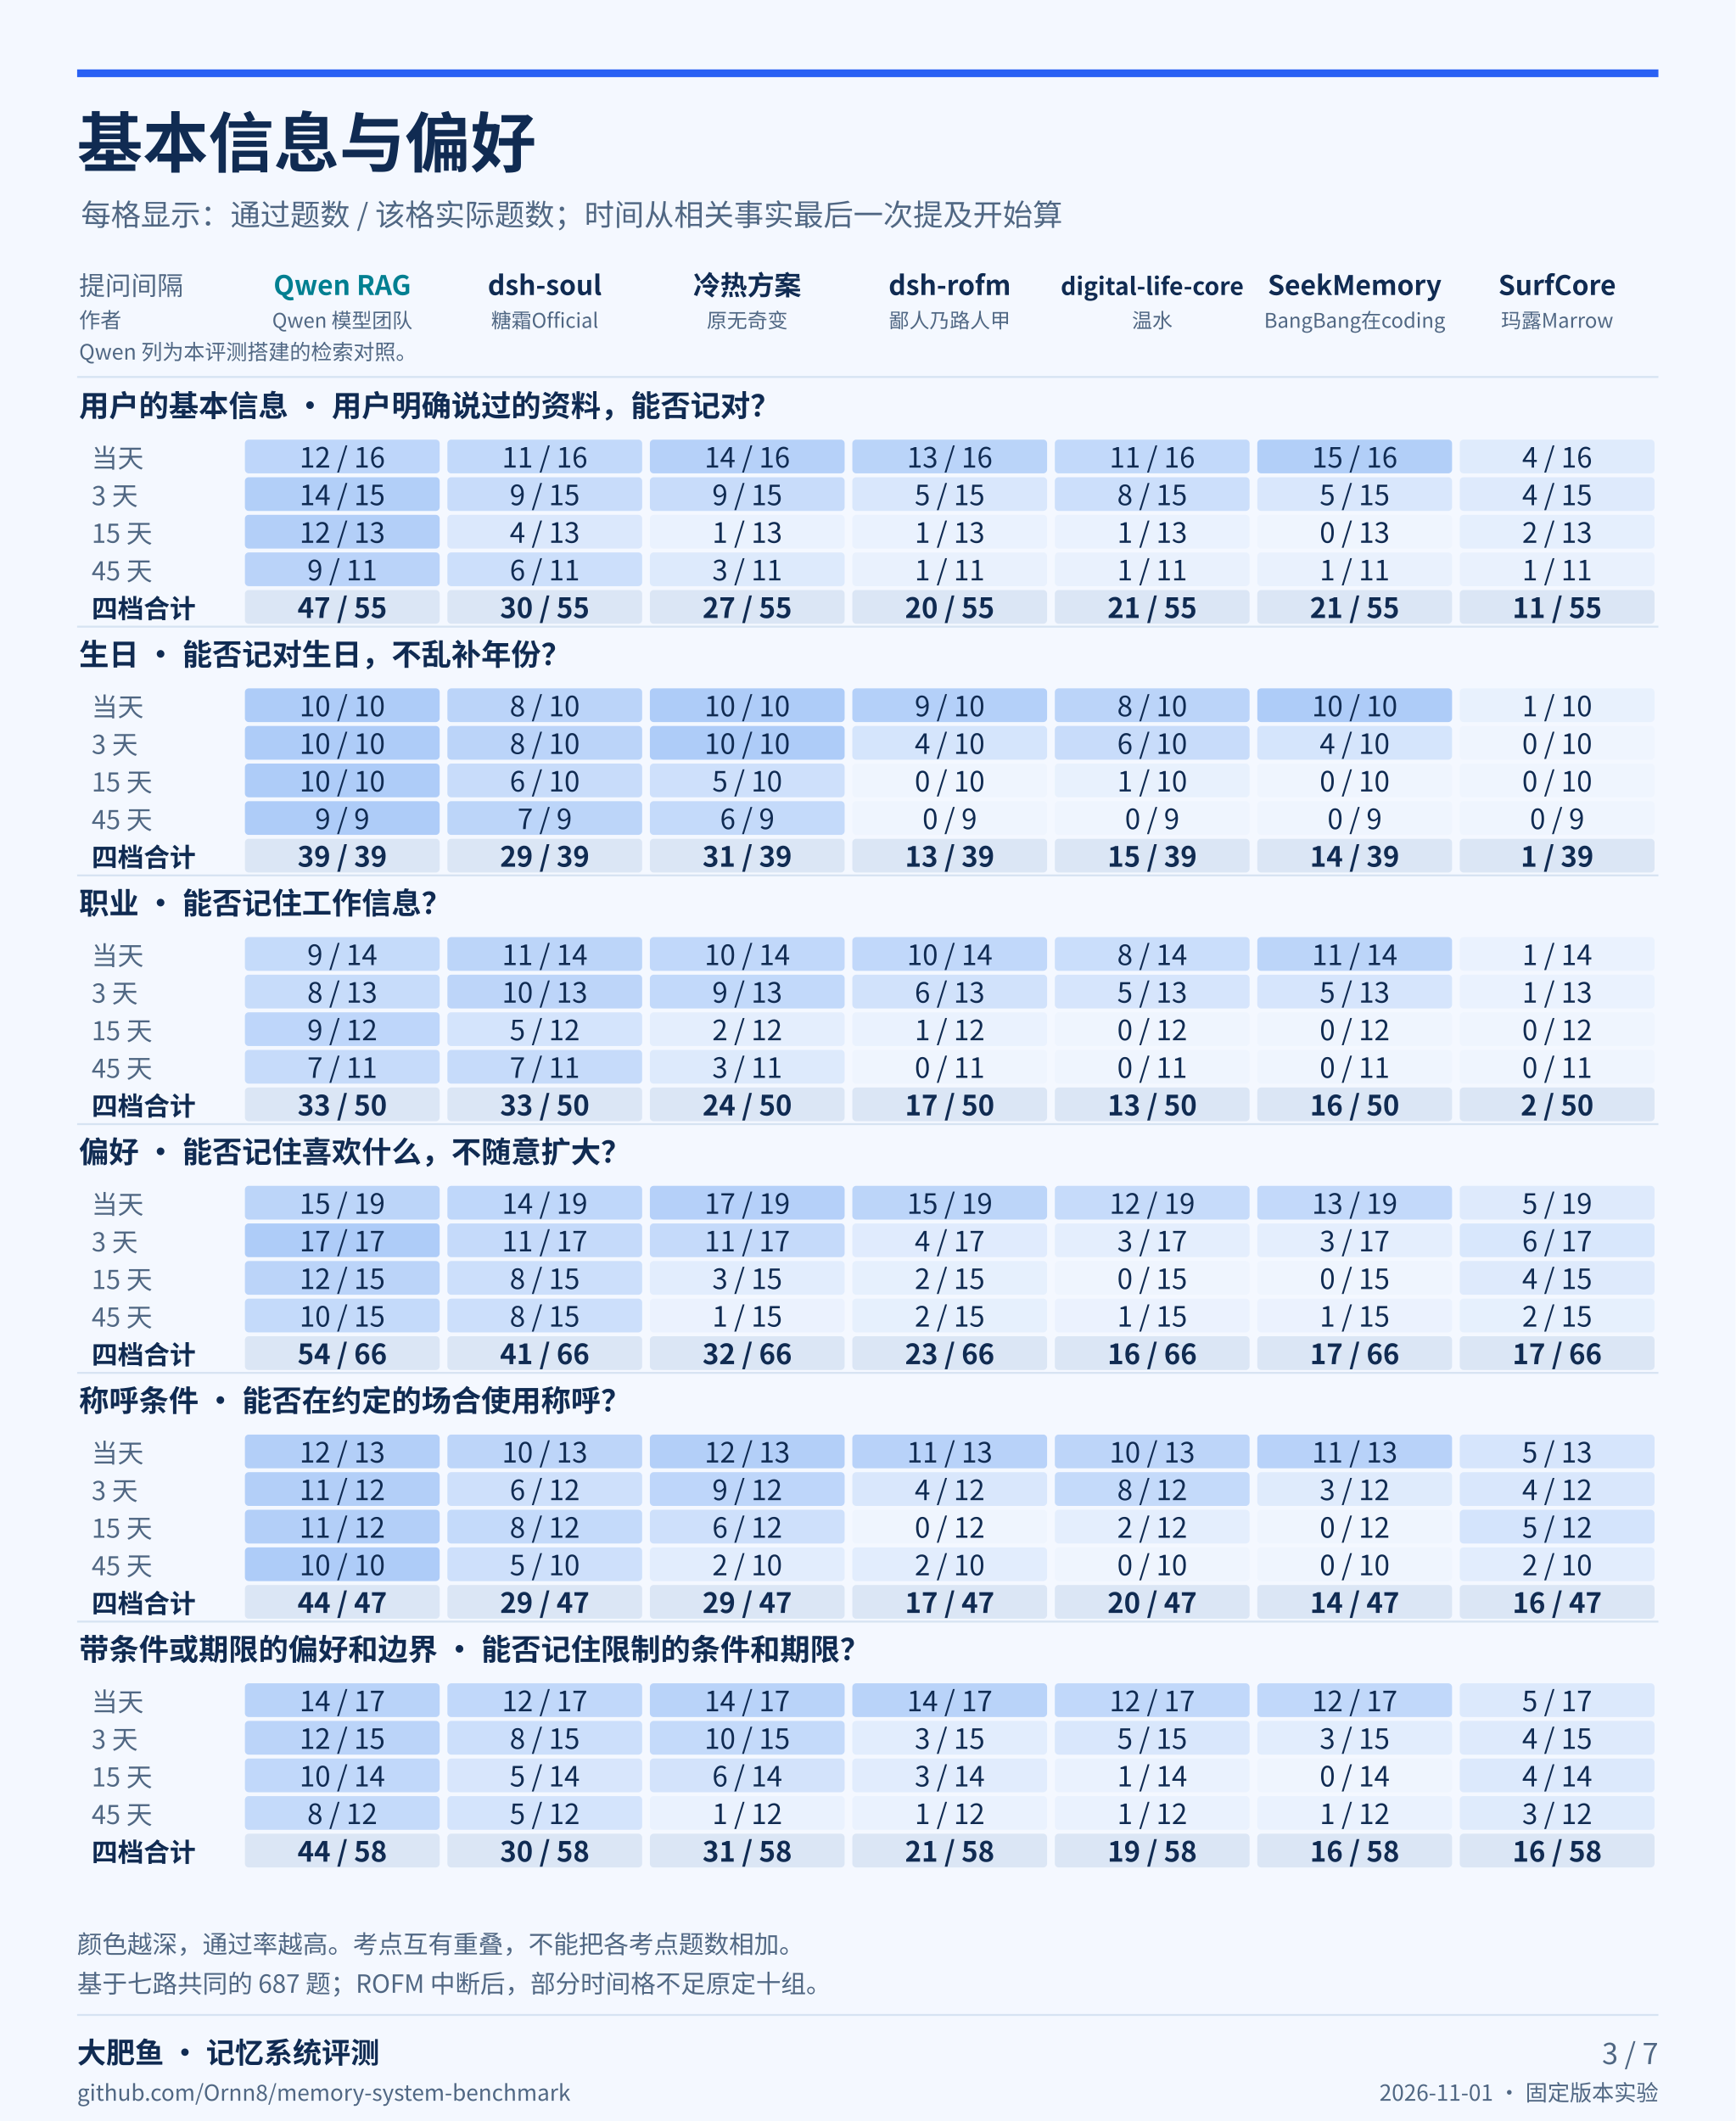
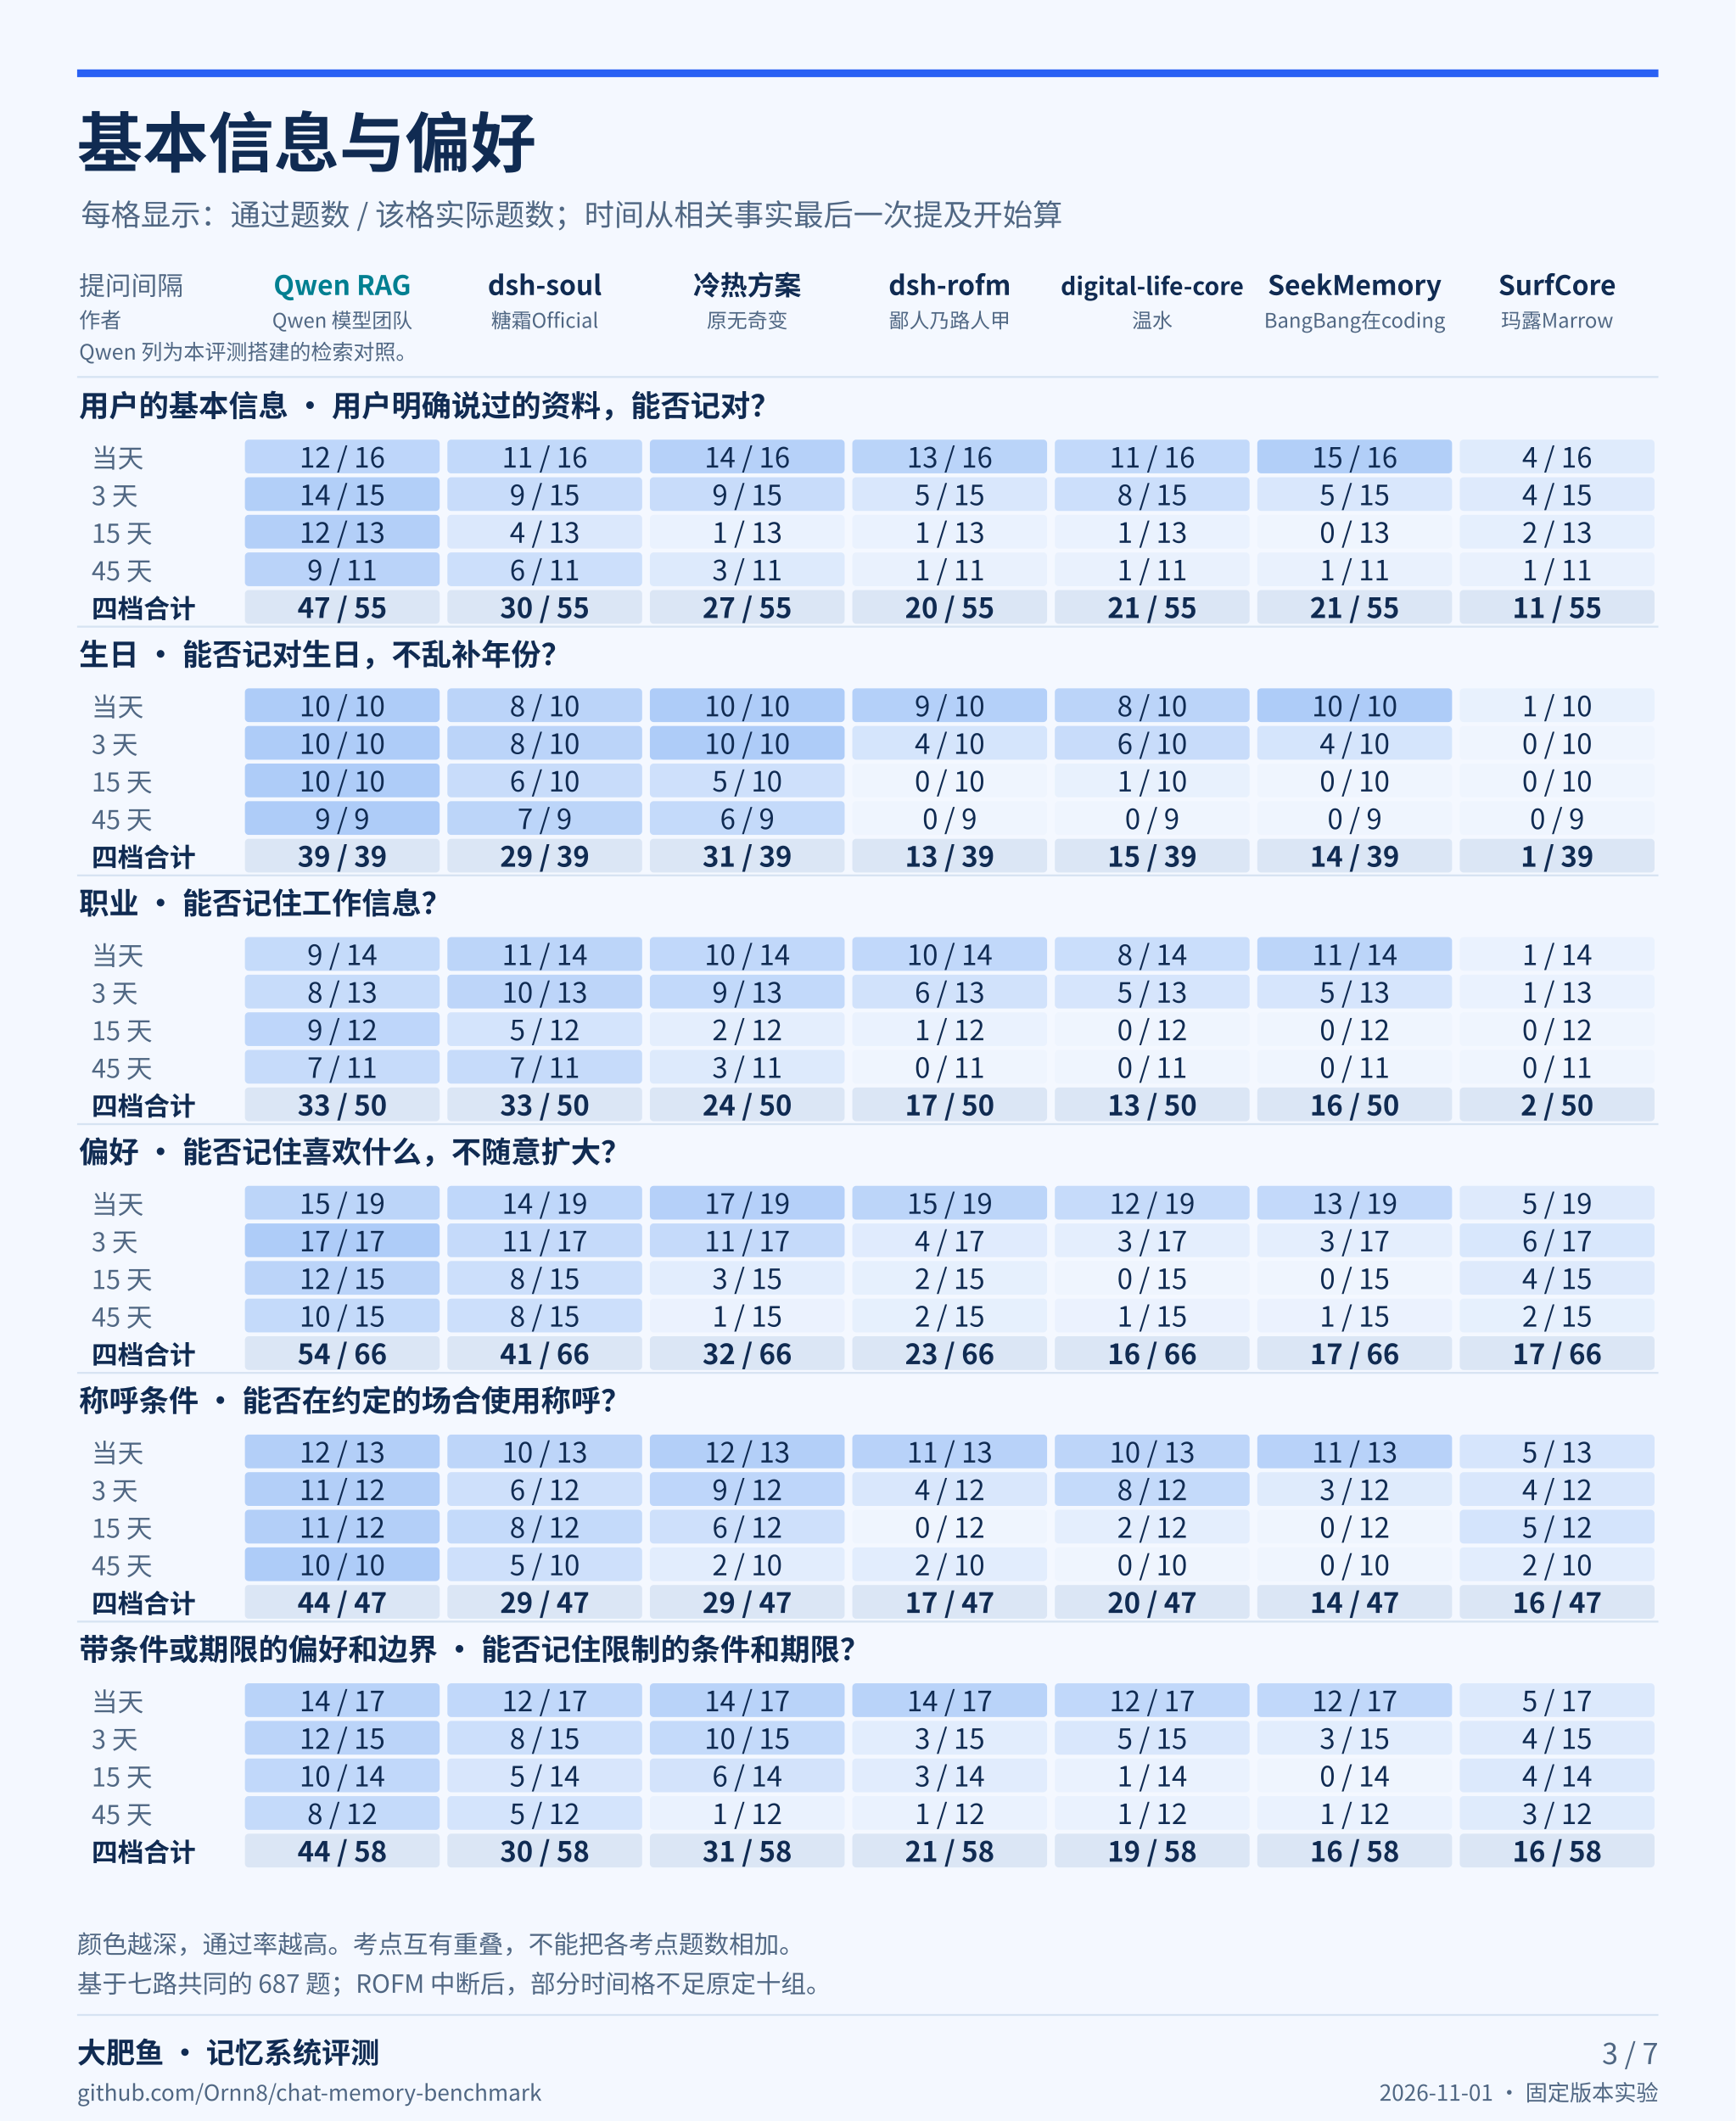
<svg xmlns="http://www.w3.org/2000/svg" width="1800" height="2200" viewBox="0 0 1800 2200">
  <style>text{font-family:"Microsoft YaHei","Noto Sans CJK SC",sans-serif;font-variant-numeric:tabular-nums}</style>
  <rect x="0" y="0" width="1800" height="2200" rx="0" fill="#f4f8ff" />
  <rect x="80" y="72" width="1640" height="8" rx="0" fill="#2961f4" />
  <text x="80" y="173" font-size="68" fill="#102b52" font-weight="700" text-anchor="start">基本信息与偏好</text>
  <text x="84" y="234" font-size="31" fill="#506783" font-weight="400" text-anchor="start">每格显示：通过题数 / 该格实际题数；时间从相关事实最后一次提及开始算</text>
  <line x1="80" y1="2090" x2="1720" y2="2090" stroke="#d6e3f2" stroke-width="2" />
  <text x="80" y="2140" font-size="30" fill="#102b52" font-weight="700" text-anchor="start">大肥鱼 · 记忆系统评测</text>
-   <text x="80" y="2179" font-size="23" fill="#506783" font-weight="400" text-anchor="start">github.com/Ornn8/memory-system-benchmark</text>
+   <text x="80" y="2179" font-size="23" fill="#506783" font-weight="400" text-anchor="start">github.com/Ornn8/chat-memory-benchmark</text>
  <text x="1720" y="2141" font-size="30" fill="#506783" font-weight="400" text-anchor="end">3 / 7</text>
  <text x="1720" y="2179" font-size="23" fill="#506783" font-weight="400" text-anchor="end">2026-11-01 · 固定版本实验</text>
  <text x="82" y="306" font-size="27" fill="#506783" font-weight="400" text-anchor="start">提问间隔</text>
  <text x="82" y="340" font-size="22" fill="#506783" font-weight="400" text-anchor="start">作者</text>
  <text x="355.0" y="306" font-size="28" fill="#007f91" font-weight="700" text-anchor="middle">Qwen RAG</text>
  <text x="355.0" y="340" font-size="21" fill="#506783" font-weight="400" text-anchor="middle">Qwen 模型团队</text>
  <text x="565.0" y="306" font-size="28" fill="#102b52" font-weight="700" text-anchor="middle">dsh-soul</text>
  <text x="565.0" y="340" font-size="21" fill="#506783" font-weight="400" text-anchor="middle">糖霜Official</text>
  <text x="775.0" y="306" font-size="28" fill="#102b52" font-weight="700" text-anchor="middle">冷热方案</text>
  <text x="775.0" y="340" font-size="21" fill="#506783" font-weight="400" text-anchor="middle">原无奇变</text>
  <text x="985.0" y="306" font-size="28" fill="#102b52" font-weight="700" text-anchor="middle">dsh-rofm</text>
  <text x="985.0" y="340" font-size="21" fill="#506783" font-weight="400" text-anchor="middle">鄙人乃路人甲</text>
  <text x="1195.0" y="306" font-size="25" fill="#102b52" font-weight="700" text-anchor="middle">digital-life-core</text>
  <text x="1195.0" y="340" font-size="21" fill="#506783" font-weight="400" text-anchor="middle">温水</text>
  <text x="1405.0" y="306" font-size="28" fill="#102b52" font-weight="700" text-anchor="middle">SeekMemory</text>
  <text x="1405.0" y="340" font-size="21" fill="#506783" font-weight="400" text-anchor="middle">BangBang在coding</text>
  <text x="1615.0" y="306" font-size="28" fill="#102b52" font-weight="700" text-anchor="middle">SurfCore</text>
  <text x="1615.0" y="340" font-size="21" fill="#506783" font-weight="400" text-anchor="middle">玛露Marrow</text>
  <text x="82" y="373" font-size="22" fill="#506783" font-weight="400" text-anchor="start">Qwen 列为本评测搭建的检索对照。</text>
  <line x1="80" y1="391" x2="1720" y2="391" stroke="#d6e3f2" stroke-width="2" />
  <text x="82" y="432" font-size="31" fill="#102b52" font-weight="700" text-anchor="start">用户的基本信息  ·  用户明确说过的资料，能否记对？</text>
  <text x="95" y="485" font-size="27" fill="#506783" font-weight="400" text-anchor="start">当天</text>
  <rect x="254" y="456" width="202" height="35" rx="4" fill="#bed6fa" />
  <text x="355.0" y="485" font-size="29" fill="#102b52" font-weight="400" text-anchor="middle">12 / 16</text>
  <rect x="464" y="456" width="202" height="35" rx="4" fill="#c2d9fa" />
  <text x="565.0" y="485" font-size="29" fill="#102b52" font-weight="400" text-anchor="middle">11 / 16</text>
  <rect x="674" y="456" width="202" height="35" rx="4" fill="#b6d1f9" />
  <text x="775.0" y="485" font-size="29" fill="#102b52" font-weight="400" text-anchor="middle">14 / 16</text>
  <rect x="884" y="456" width="202" height="35" rx="4" fill="#bad4f9" />
  <text x="985.0" y="485" font-size="29" fill="#102b52" font-weight="400" text-anchor="middle">13 / 16</text>
  <rect x="1094" y="456" width="202" height="35" rx="4" fill="#c2d9fa" />
  <text x="1195.0" y="485" font-size="29" fill="#102b52" font-weight="400" text-anchor="middle">11 / 16</text>
  <rect x="1304" y="456" width="202" height="35" rx="4" fill="#b2cff8" />
  <text x="1405.0" y="485" font-size="29" fill="#102b52" font-weight="400" text-anchor="middle">15 / 16</text>
  <rect x="1514" y="456" width="202" height="35" rx="4" fill="#dfebfc" />
  <text x="1615.0" y="485" font-size="29" fill="#102b52" font-weight="400" text-anchor="middle">4 / 16</text>
  <text x="95" y="524" font-size="27" fill="#506783" font-weight="400" text-anchor="start">3 天</text>
  <rect x="254" y="495" width="202" height="35" rx="4" fill="#b2cff8" />
  <text x="355.0" y="524" font-size="29" fill="#102b52" font-weight="400" text-anchor="middle">14 / 15</text>
  <rect x="464" y="495" width="202" height="35" rx="4" fill="#c8dcfa" />
  <text x="565.0" y="524" font-size="29" fill="#102b52" font-weight="400" text-anchor="middle">9 / 15</text>
  <rect x="674" y="495" width="202" height="35" rx="4" fill="#c8dcfa" />
  <text x="775.0" y="524" font-size="29" fill="#102b52" font-weight="400" text-anchor="middle">9 / 15</text>
  <rect x="884" y="495" width="202" height="35" rx="4" fill="#d9e7fc" />
  <text x="985.0" y="524" font-size="29" fill="#102b52" font-weight="400" text-anchor="middle">5 / 15</text>
  <rect x="1094" y="495" width="202" height="35" rx="4" fill="#ccdffb" />
  <text x="1195.0" y="524" font-size="29" fill="#102b52" font-weight="400" text-anchor="middle">8 / 15</text>
  <rect x="1304" y="495" width="202" height="35" rx="4" fill="#d9e7fc" />
  <text x="1405.0" y="524" font-size="29" fill="#102b52" font-weight="400" text-anchor="middle">5 / 15</text>
  <rect x="1514" y="495" width="202" height="35" rx="4" fill="#deeafc" />
  <text x="1615.0" y="524" font-size="29" fill="#102b52" font-weight="400" text-anchor="middle">4 / 15</text>
  <text x="95" y="563" font-size="27" fill="#506783" font-weight="400" text-anchor="start">15 天</text>
  <rect x="254" y="534" width="202" height="35" rx="4" fill="#b3cff8" />
  <text x="355.0" y="563" font-size="29" fill="#102b52" font-weight="400" text-anchor="middle">12 / 13</text>
  <rect x="464" y="534" width="202" height="35" rx="4" fill="#dbe8fc" />
  <text x="565.0" y="563" font-size="29" fill="#102b52" font-weight="400" text-anchor="middle">4 / 13</text>
  <rect x="674" y="534" width="202" height="35" rx="4" fill="#eaf2fe" />
  <text x="775.0" y="563" font-size="29" fill="#102b52" font-weight="400" text-anchor="middle">1 / 13</text>
  <rect x="884" y="534" width="202" height="35" rx="4" fill="#eaf2fe" />
  <text x="985.0" y="563" font-size="29" fill="#102b52" font-weight="400" text-anchor="middle">1 / 13</text>
  <rect x="1094" y="534" width="202" height="35" rx="4" fill="#eaf2fe" />
  <text x="1195.0" y="563" font-size="29" fill="#102b52" font-weight="400" text-anchor="middle">1 / 13</text>
  <rect x="1304" y="534" width="202" height="35" rx="4" fill="#eff5fe" />
  <text x="1405.0" y="563" font-size="29" fill="#102b52" font-weight="400" text-anchor="middle">0 / 13</text>
  <rect x="1514" y="534" width="202" height="35" rx="4" fill="#e5effd" />
  <text x="1615.0" y="563" font-size="29" fill="#102b52" font-weight="400" text-anchor="middle">2 / 13</text>
  <text x="95" y="602" font-size="27" fill="#506783" font-weight="400" text-anchor="start">45 天</text>
  <rect x="254" y="573" width="202" height="35" rx="4" fill="#bad3f9" />
  <text x="355.0" y="602" font-size="29" fill="#102b52" font-weight="400" text-anchor="middle">9 / 11</text>
  <rect x="464" y="573" width="202" height="35" rx="4" fill="#ccdffb" />
  <text x="565.0" y="602" font-size="29" fill="#102b52" font-weight="400" text-anchor="middle">6 / 11</text>
  <rect x="674" y="573" width="202" height="35" rx="4" fill="#ddeafc" />
  <text x="775.0" y="602" font-size="29" fill="#102b52" font-weight="400" text-anchor="middle">3 / 11</text>
  <rect x="884" y="573" width="202" height="35" rx="4" fill="#e9f1fd" />
  <text x="985.0" y="602" font-size="29" fill="#102b52" font-weight="400" text-anchor="middle">1 / 11</text>
  <rect x="1094" y="573" width="202" height="35" rx="4" fill="#e9f1fd" />
  <text x="1195.0" y="602" font-size="29" fill="#102b52" font-weight="400" text-anchor="middle">1 / 11</text>
  <rect x="1304" y="573" width="202" height="35" rx="4" fill="#e9f1fd" />
  <text x="1405.0" y="602" font-size="29" fill="#102b52" font-weight="400" text-anchor="middle">1 / 11</text>
  <rect x="1514" y="573" width="202" height="35" rx="4" fill="#e9f1fd" />
  <text x="1615.0" y="602" font-size="29" fill="#102b52" font-weight="400" text-anchor="middle">1 / 11</text>
  <text x="95" y="641" font-size="27" fill="#102b52" font-weight="700" text-anchor="start">四档合计</text>
  <rect x="254" y="612" width="202" height="35" rx="4" fill="#dbe6f5" />
  <text x="355.0" y="641" font-size="29" fill="#102b52" font-weight="700" text-anchor="middle">47 / 55</text>
  <rect x="464" y="612" width="202" height="35" rx="4" fill="#dbe6f5" />
  <text x="565.0" y="641" font-size="29" fill="#102b52" font-weight="700" text-anchor="middle">30 / 55</text>
  <rect x="674" y="612" width="202" height="35" rx="4" fill="#dbe6f5" />
  <text x="775.0" y="641" font-size="29" fill="#102b52" font-weight="700" text-anchor="middle">27 / 55</text>
  <rect x="884" y="612" width="202" height="35" rx="4" fill="#dbe6f5" />
  <text x="985.0" y="641" font-size="29" fill="#102b52" font-weight="700" text-anchor="middle">20 / 55</text>
  <rect x="1094" y="612" width="202" height="35" rx="4" fill="#dbe6f5" />
  <text x="1195.0" y="641" font-size="29" fill="#102b52" font-weight="700" text-anchor="middle">21 / 55</text>
  <rect x="1304" y="612" width="202" height="35" rx="4" fill="#dbe6f5" />
  <text x="1405.0" y="641" font-size="29" fill="#102b52" font-weight="700" text-anchor="middle">21 / 55</text>
  <rect x="1514" y="612" width="202" height="35" rx="4" fill="#dbe6f5" />
  <text x="1615.0" y="641" font-size="29" fill="#102b52" font-weight="700" text-anchor="middle">11 / 55</text>
  <line x1="80" y1="650" x2="1720" y2="650" stroke="#d6e3f2" stroke-width="2" />
  <text x="82" y="690" font-size="31" fill="#102b52" font-weight="700" text-anchor="start">生日  ·  能否记对生日，不乱补年份？</text>
  <text x="95" y="743" font-size="27" fill="#506783" font-weight="400" text-anchor="start">当天</text>
  <rect x="254" y="714" width="202" height="35" rx="4" fill="#aeccf8" />
  <text x="355.0" y="743" font-size="29" fill="#102b52" font-weight="400" text-anchor="middle">10 / 10</text>
  <rect x="464" y="714" width="202" height="35" rx="4" fill="#bbd4f9" />
  <text x="565.0" y="743" font-size="29" fill="#102b52" font-weight="400" text-anchor="middle">8 / 10</text>
  <rect x="674" y="714" width="202" height="35" rx="4" fill="#aeccf8" />
  <text x="775.0" y="743" font-size="29" fill="#102b52" font-weight="400" text-anchor="middle">10 / 10</text>
  <rect x="884" y="714" width="202" height="35" rx="4" fill="#b4d0f9" />
  <text x="985.0" y="743" font-size="29" fill="#102b52" font-weight="400" text-anchor="middle">9 / 10</text>
  <rect x="1094" y="714" width="202" height="35" rx="4" fill="#bbd4f9" />
  <text x="1195.0" y="743" font-size="29" fill="#102b52" font-weight="400" text-anchor="middle">8 / 10</text>
  <rect x="1304" y="714" width="202" height="35" rx="4" fill="#aeccf8" />
  <text x="1405.0" y="743" font-size="29" fill="#102b52" font-weight="400" text-anchor="middle">10 / 10</text>
  <rect x="1514" y="714" width="202" height="35" rx="4" fill="#e8f1fd" />
  <text x="1615.0" y="743" font-size="29" fill="#102b52" font-weight="400" text-anchor="middle">1 / 10</text>
  <text x="95" y="782" font-size="27" fill="#506783" font-weight="400" text-anchor="start">3 天</text>
  <rect x="254" y="753" width="202" height="35" rx="4" fill="#aeccf8" />
  <text x="355.0" y="782" font-size="29" fill="#102b52" font-weight="400" text-anchor="middle">10 / 10</text>
  <rect x="464" y="753" width="202" height="35" rx="4" fill="#bbd4f9" />
  <text x="565.0" y="782" font-size="29" fill="#102b52" font-weight="400" text-anchor="middle">8 / 10</text>
  <rect x="674" y="753" width="202" height="35" rx="4" fill="#aeccf8" />
  <text x="775.0" y="782" font-size="29" fill="#102b52" font-weight="400" text-anchor="middle">10 / 10</text>
  <rect x="884" y="753" width="202" height="35" rx="4" fill="#d5e5fc" />
  <text x="985.0" y="782" font-size="29" fill="#102b52" font-weight="400" text-anchor="middle">4 / 10</text>
  <rect x="1094" y="753" width="202" height="35" rx="4" fill="#c8dcfa" />
  <text x="1195.0" y="782" font-size="29" fill="#102b52" font-weight="400" text-anchor="middle">6 / 10</text>
  <rect x="1304" y="753" width="202" height="35" rx="4" fill="#d5e5fc" />
  <text x="1405.0" y="782" font-size="29" fill="#102b52" font-weight="400" text-anchor="middle">4 / 10</text>
  <rect x="1514" y="753" width="202" height="35" rx="4" fill="#eff5fe" />
  <text x="1615.0" y="782" font-size="29" fill="#102b52" font-weight="400" text-anchor="middle">0 / 10</text>
  <text x="95" y="821" font-size="27" fill="#506783" font-weight="400" text-anchor="start">15 天</text>
  <rect x="254" y="792" width="202" height="35" rx="4" fill="#aeccf8" />
  <text x="355.0" y="821" font-size="29" fill="#102b52" font-weight="400" text-anchor="middle">10 / 10</text>
  <rect x="464" y="792" width="202" height="35" rx="4" fill="#c8dcfa" />
  <text x="565.0" y="821" font-size="29" fill="#102b52" font-weight="400" text-anchor="middle">6 / 10</text>
  <rect x="674" y="792" width="202" height="35" rx="4" fill="#cee0fb" />
  <text x="775.0" y="821" font-size="29" fill="#102b52" font-weight="400" text-anchor="middle">5 / 10</text>
  <rect x="884" y="792" width="202" height="35" rx="4" fill="#eff5fe" />
  <text x="985.0" y="821" font-size="29" fill="#102b52" font-weight="400" text-anchor="middle">0 / 10</text>
  <rect x="1094" y="792" width="202" height="35" rx="4" fill="#e8f1fd" />
  <text x="1195.0" y="821" font-size="29" fill="#102b52" font-weight="400" text-anchor="middle">1 / 10</text>
  <rect x="1304" y="792" width="202" height="35" rx="4" fill="#eff5fe" />
  <text x="1405.0" y="821" font-size="29" fill="#102b52" font-weight="400" text-anchor="middle">0 / 10</text>
  <rect x="1514" y="792" width="202" height="35" rx="4" fill="#eff5fe" />
  <text x="1615.0" y="821" font-size="29" fill="#102b52" font-weight="400" text-anchor="middle">0 / 10</text>
  <text x="95" y="860" font-size="27" fill="#506783" font-weight="400" text-anchor="start">45 天</text>
  <rect x="254" y="831" width="202" height="35" rx="4" fill="#aeccf8" />
  <text x="355.0" y="860" font-size="29" fill="#102b52" font-weight="400" text-anchor="middle">9 / 9</text>
  <rect x="464" y="831" width="202" height="35" rx="4" fill="#bcd5f9" />
  <text x="565.0" y="860" font-size="29" fill="#102b52" font-weight="400" text-anchor="middle">7 / 9</text>
  <rect x="674" y="831" width="202" height="35" rx="4" fill="#c4dafa" />
  <text x="775.0" y="860" font-size="29" fill="#102b52" font-weight="400" text-anchor="middle">6 / 9</text>
  <rect x="884" y="831" width="202" height="35" rx="4" fill="#eff5fe" />
  <text x="985.0" y="860" font-size="29" fill="#102b52" font-weight="400" text-anchor="middle">0 / 9</text>
  <rect x="1094" y="831" width="202" height="35" rx="4" fill="#eff5fe" />
  <text x="1195.0" y="860" font-size="29" fill="#102b52" font-weight="400" text-anchor="middle">0 / 9</text>
  <rect x="1304" y="831" width="202" height="35" rx="4" fill="#eff5fe" />
  <text x="1405.0" y="860" font-size="29" fill="#102b52" font-weight="400" text-anchor="middle">0 / 9</text>
  <rect x="1514" y="831" width="202" height="35" rx="4" fill="#eff5fe" />
  <text x="1615.0" y="860" font-size="29" fill="#102b52" font-weight="400" text-anchor="middle">0 / 9</text>
  <text x="95" y="899" font-size="27" fill="#102b52" font-weight="700" text-anchor="start">四档合计</text>
  <rect x="254" y="870" width="202" height="35" rx="4" fill="#dbe6f5" />
  <text x="355.0" y="899" font-size="29" fill="#102b52" font-weight="700" text-anchor="middle">39 / 39</text>
  <rect x="464" y="870" width="202" height="35" rx="4" fill="#dbe6f5" />
  <text x="565.0" y="899" font-size="29" fill="#102b52" font-weight="700" text-anchor="middle">29 / 39</text>
  <rect x="674" y="870" width="202" height="35" rx="4" fill="#dbe6f5" />
  <text x="775.0" y="899" font-size="29" fill="#102b52" font-weight="700" text-anchor="middle">31 / 39</text>
  <rect x="884" y="870" width="202" height="35" rx="4" fill="#dbe6f5" />
  <text x="985.0" y="899" font-size="29" fill="#102b52" font-weight="700" text-anchor="middle">13 / 39</text>
  <rect x="1094" y="870" width="202" height="35" rx="4" fill="#dbe6f5" />
  <text x="1195.0" y="899" font-size="29" fill="#102b52" font-weight="700" text-anchor="middle">15 / 39</text>
  <rect x="1304" y="870" width="202" height="35" rx="4" fill="#dbe6f5" />
  <text x="1405.0" y="899" font-size="29" fill="#102b52" font-weight="700" text-anchor="middle">14 / 39</text>
  <rect x="1514" y="870" width="202" height="35" rx="4" fill="#dbe6f5" />
  <text x="1615.0" y="899" font-size="29" fill="#102b52" font-weight="700" text-anchor="middle">1 / 39</text>
  <line x1="80" y1="908" x2="1720" y2="908" stroke="#d6e3f2" stroke-width="2" />
  <text x="82" y="948" font-size="31" fill="#102b52" font-weight="700" text-anchor="start">职业  ·  能否记住工作信息？</text>
  <text x="95" y="1001" font-size="27" fill="#506783" font-weight="400" text-anchor="start">当天</text>
  <rect x="254" y="972" width="202" height="35" rx="4" fill="#c5dbfa" />
  <text x="355.0" y="1001" font-size="29" fill="#102b52" font-weight="400" text-anchor="middle">9 / 14</text>
  <rect x="464" y="972" width="202" height="35" rx="4" fill="#bcd5f9" />
  <text x="565.0" y="1001" font-size="29" fill="#102b52" font-weight="400" text-anchor="middle">11 / 14</text>
  <rect x="674" y="972" width="202" height="35" rx="4" fill="#c1d8fa" />
  <text x="775.0" y="1001" font-size="29" fill="#102b52" font-weight="400" text-anchor="middle">10 / 14</text>
  <rect x="884" y="972" width="202" height="35" rx="4" fill="#c1d8fa" />
  <text x="985.0" y="1001" font-size="29" fill="#102b52" font-weight="400" text-anchor="middle">10 / 14</text>
  <rect x="1094" y="972" width="202" height="35" rx="4" fill="#cadefb" />
  <text x="1195.0" y="1001" font-size="29" fill="#102b52" font-weight="400" text-anchor="middle">8 / 14</text>
  <rect x="1304" y="972" width="202" height="35" rx="4" fill="#bcd5f9" />
  <text x="1405.0" y="1001" font-size="29" fill="#102b52" font-weight="400" text-anchor="middle">11 / 14</text>
  <rect x="1514" y="972" width="202" height="35" rx="4" fill="#eaf2fe" />
  <text x="1615.0" y="1001" font-size="29" fill="#102b52" font-weight="400" text-anchor="middle">1 / 14</text>
  <text x="95" y="1040" font-size="27" fill="#506783" font-weight="400" text-anchor="start">3 天</text>
  <rect x="254" y="1011" width="202" height="35" rx="4" fill="#c7dcfa" />
  <text x="355.0" y="1040" font-size="29" fill="#102b52" font-weight="400" text-anchor="middle">8 / 13</text>
  <rect x="464" y="1011" width="202" height="35" rx="4" fill="#bdd5f9" />
  <text x="565.0" y="1040" font-size="29" fill="#102b52" font-weight="400" text-anchor="middle">10 / 13</text>
  <rect x="674" y="1011" width="202" height="35" rx="4" fill="#c2d9fa" />
  <text x="775.0" y="1040" font-size="29" fill="#102b52" font-weight="400" text-anchor="middle">9 / 13</text>
  <rect x="884" y="1011" width="202" height="35" rx="4" fill="#d1e2fb" />
  <text x="985.0" y="1040" font-size="29" fill="#102b52" font-weight="400" text-anchor="middle">6 / 13</text>
  <rect x="1094" y="1011" width="202" height="35" rx="4" fill="#d6e5fc" />
  <text x="1195.0" y="1040" font-size="29" fill="#102b52" font-weight="400" text-anchor="middle">5 / 13</text>
  <rect x="1304" y="1011" width="202" height="35" rx="4" fill="#d6e5fc" />
  <text x="1405.0" y="1040" font-size="29" fill="#102b52" font-weight="400" text-anchor="middle">5 / 13</text>
  <rect x="1514" y="1011" width="202" height="35" rx="4" fill="#eaf2fe" />
  <text x="1615.0" y="1040" font-size="29" fill="#102b52" font-weight="400" text-anchor="middle">1 / 13</text>
  <text x="95" y="1079" font-size="27" fill="#506783" font-weight="400" text-anchor="start">15 天</text>
  <rect x="254" y="1050" width="202" height="35" rx="4" fill="#bed6fa" />
  <text x="355.0" y="1079" font-size="29" fill="#102b52" font-weight="400" text-anchor="middle">9 / 12</text>
  <rect x="464" y="1050" width="202" height="35" rx="4" fill="#d4e4fc" />
  <text x="565.0" y="1079" font-size="29" fill="#102b52" font-weight="400" text-anchor="middle">5 / 12</text>
  <rect x="674" y="1050" width="202" height="35" rx="4" fill="#e4eefd" />
  <text x="775.0" y="1079" font-size="29" fill="#102b52" font-weight="400" text-anchor="middle">2 / 12</text>
  <rect x="884" y="1050" width="202" height="35" rx="4" fill="#eaf2fe" />
  <text x="985.0" y="1079" font-size="29" fill="#102b52" font-weight="400" text-anchor="middle">1 / 12</text>
  <rect x="1094" y="1050" width="202" height="35" rx="4" fill="#eff5fe" />
  <text x="1195.0" y="1079" font-size="29" fill="#102b52" font-weight="400" text-anchor="middle">0 / 12</text>
  <rect x="1304" y="1050" width="202" height="35" rx="4" fill="#eff5fe" />
  <text x="1405.0" y="1079" font-size="29" fill="#102b52" font-weight="400" text-anchor="middle">0 / 12</text>
  <rect x="1514" y="1050" width="202" height="35" rx="4" fill="#eff5fe" />
  <text x="1615.0" y="1079" font-size="29" fill="#102b52" font-weight="400" text-anchor="middle">0 / 12</text>
  <text x="95" y="1118" font-size="27" fill="#506783" font-weight="400" text-anchor="start">45 天</text>
  <rect x="254" y="1089" width="202" height="35" rx="4" fill="#c6dbfa" />
  <text x="355.0" y="1118" font-size="29" fill="#102b52" font-weight="400" text-anchor="middle">7 / 11</text>
  <rect x="464" y="1089" width="202" height="35" rx="4" fill="#c6dbfa" />
  <text x="565.0" y="1118" font-size="29" fill="#102b52" font-weight="400" text-anchor="middle">7 / 11</text>
  <rect x="674" y="1089" width="202" height="35" rx="4" fill="#ddeafc" />
  <text x="775.0" y="1118" font-size="29" fill="#102b52" font-weight="400" text-anchor="middle">3 / 11</text>
  <rect x="884" y="1089" width="202" height="35" rx="4" fill="#eff5fe" />
  <text x="985.0" y="1118" font-size="29" fill="#102b52" font-weight="400" text-anchor="middle">0 / 11</text>
  <rect x="1094" y="1089" width="202" height="35" rx="4" fill="#eff5fe" />
  <text x="1195.0" y="1118" font-size="29" fill="#102b52" font-weight="400" text-anchor="middle">0 / 11</text>
  <rect x="1304" y="1089" width="202" height="35" rx="4" fill="#eff5fe" />
  <text x="1405.0" y="1118" font-size="29" fill="#102b52" font-weight="400" text-anchor="middle">0 / 11</text>
  <rect x="1514" y="1089" width="202" height="35" rx="4" fill="#eff5fe" />
  <text x="1615.0" y="1118" font-size="29" fill="#102b52" font-weight="400" text-anchor="middle">0 / 11</text>
  <text x="95" y="1157" font-size="27" fill="#102b52" font-weight="700" text-anchor="start">四档合计</text>
  <rect x="254" y="1128" width="202" height="35" rx="4" fill="#dbe6f5" />
  <text x="355.0" y="1157" font-size="29" fill="#102b52" font-weight="700" text-anchor="middle">33 / 50</text>
  <rect x="464" y="1128" width="202" height="35" rx="4" fill="#dbe6f5" />
  <text x="565.0" y="1157" font-size="29" fill="#102b52" font-weight="700" text-anchor="middle">33 / 50</text>
  <rect x="674" y="1128" width="202" height="35" rx="4" fill="#dbe6f5" />
  <text x="775.0" y="1157" font-size="29" fill="#102b52" font-weight="700" text-anchor="middle">24 / 50</text>
  <rect x="884" y="1128" width="202" height="35" rx="4" fill="#dbe6f5" />
  <text x="985.0" y="1157" font-size="29" fill="#102b52" font-weight="700" text-anchor="middle">17 / 50</text>
  <rect x="1094" y="1128" width="202" height="35" rx="4" fill="#dbe6f5" />
  <text x="1195.0" y="1157" font-size="29" fill="#102b52" font-weight="700" text-anchor="middle">13 / 50</text>
  <rect x="1304" y="1128" width="202" height="35" rx="4" fill="#dbe6f5" />
  <text x="1405.0" y="1157" font-size="29" fill="#102b52" font-weight="700" text-anchor="middle">16 / 50</text>
  <rect x="1514" y="1128" width="202" height="35" rx="4" fill="#dbe6f5" />
  <text x="1615.0" y="1157" font-size="29" fill="#102b52" font-weight="700" text-anchor="middle">2 / 50</text>
  <line x1="80" y1="1166" x2="1720" y2="1166" stroke="#d6e3f2" stroke-width="2" />
  <text x="82" y="1206" font-size="31" fill="#102b52" font-weight="700" text-anchor="start">偏好  ·  能否记住喜欢什么，不随意扩大？</text>
  <text x="95" y="1259" font-size="27" fill="#506783" font-weight="400" text-anchor="start">当天</text>
  <rect x="254" y="1230" width="202" height="35" rx="4" fill="#bcd5f9" />
  <text x="355.0" y="1259" font-size="29" fill="#102b52" font-weight="400" text-anchor="middle">15 / 19</text>
  <rect x="464" y="1230" width="202" height="35" rx="4" fill="#bfd7fa" />
  <text x="565.0" y="1259" font-size="29" fill="#102b52" font-weight="400" text-anchor="middle">14 / 19</text>
  <rect x="674" y="1230" width="202" height="35" rx="4" fill="#b5d0f9" />
  <text x="775.0" y="1259" font-size="29" fill="#102b52" font-weight="400" text-anchor="middle">17 / 19</text>
  <rect x="884" y="1230" width="202" height="35" rx="4" fill="#bcd5f9" />
  <text x="985.0" y="1259" font-size="29" fill="#102b52" font-weight="400" text-anchor="middle">15 / 19</text>
  <rect x="1094" y="1230" width="202" height="35" rx="4" fill="#c6dbfa" />
  <text x="1195.0" y="1259" font-size="29" fill="#102b52" font-weight="400" text-anchor="middle">12 / 19</text>
  <rect x="1304" y="1230" width="202" height="35" rx="4" fill="#c3d9fa" />
  <text x="1405.0" y="1259" font-size="29" fill="#102b52" font-weight="400" text-anchor="middle">13 / 19</text>
  <rect x="1514" y="1230" width="202" height="35" rx="4" fill="#deeafc" />
  <text x="1615.0" y="1259" font-size="29" fill="#102b52" font-weight="400" text-anchor="middle">5 / 19</text>
  <text x="95" y="1298" font-size="27" fill="#506783" font-weight="400" text-anchor="start">3 天</text>
  <rect x="254" y="1269" width="202" height="35" rx="4" fill="#aeccf8" />
  <text x="355.0" y="1298" font-size="29" fill="#102b52" font-weight="400" text-anchor="middle">17 / 17</text>
  <rect x="464" y="1269" width="202" height="35" rx="4" fill="#c5dafa" />
  <text x="565.0" y="1298" font-size="29" fill="#102b52" font-weight="400" text-anchor="middle">11 / 17</text>
  <rect x="674" y="1269" width="202" height="35" rx="4" fill="#c5dafa" />
  <text x="775.0" y="1298" font-size="29" fill="#102b52" font-weight="400" text-anchor="middle">11 / 17</text>
  <rect x="884" y="1269" width="202" height="35" rx="4" fill="#e0ebfd" />
  <text x="985.0" y="1298" font-size="29" fill="#102b52" font-weight="400" text-anchor="middle">4 / 17</text>
  <rect x="1094" y="1269" width="202" height="35" rx="4" fill="#e4eefd" />
  <text x="1195.0" y="1298" font-size="29" fill="#102b52" font-weight="400" text-anchor="middle">3 / 17</text>
  <rect x="1304" y="1269" width="202" height="35" rx="4" fill="#e4eefd" />
  <text x="1405.0" y="1298" font-size="29" fill="#102b52" font-weight="400" text-anchor="middle">3 / 17</text>
  <rect x="1514" y="1269" width="202" height="35" rx="4" fill="#d8e7fc" />
  <text x="1615.0" y="1298" font-size="29" fill="#102b52" font-weight="400" text-anchor="middle">6 / 17</text>
  <text x="95" y="1337" font-size="27" fill="#506783" font-weight="400" text-anchor="start">15 天</text>
  <rect x="254" y="1308" width="202" height="35" rx="4" fill="#bbd4f9" />
  <text x="355.0" y="1337" font-size="29" fill="#102b52" font-weight="400" text-anchor="middle">12 / 15</text>
  <rect x="464" y="1308" width="202" height="35" rx="4" fill="#ccdffb" />
  <text x="565.0" y="1337" font-size="29" fill="#102b52" font-weight="400" text-anchor="middle">8 / 15</text>
  <rect x="674" y="1308" width="202" height="35" rx="4" fill="#e2edfd" />
  <text x="775.0" y="1337" font-size="29" fill="#102b52" font-weight="400" text-anchor="middle">3 / 15</text>
  <rect x="884" y="1308" width="202" height="35" rx="4" fill="#e6f0fd" />
  <text x="985.0" y="1337" font-size="29" fill="#102b52" font-weight="400" text-anchor="middle">2 / 15</text>
  <rect x="1094" y="1308" width="202" height="35" rx="4" fill="#eff5fe" />
  <text x="1195.0" y="1337" font-size="29" fill="#102b52" font-weight="400" text-anchor="middle">0 / 15</text>
  <rect x="1304" y="1308" width="202" height="35" rx="4" fill="#eff5fe" />
  <text x="1405.0" y="1337" font-size="29" fill="#102b52" font-weight="400" text-anchor="middle">0 / 15</text>
  <rect x="1514" y="1308" width="202" height="35" rx="4" fill="#deeafc" />
  <text x="1615.0" y="1337" font-size="29" fill="#102b52" font-weight="400" text-anchor="middle">4 / 15</text>
  <text x="95" y="1376" font-size="27" fill="#506783" font-weight="400" text-anchor="start">45 天</text>
  <rect x="254" y="1347" width="202" height="35" rx="4" fill="#c4dafa" />
  <text x="355.0" y="1376" font-size="29" fill="#102b52" font-weight="400" text-anchor="middle">10 / 15</text>
  <rect x="464" y="1347" width="202" height="35" rx="4" fill="#ccdffb" />
  <text x="565.0" y="1376" font-size="29" fill="#102b52" font-weight="400" text-anchor="middle">8 / 15</text>
  <rect x="674" y="1347" width="202" height="35" rx="4" fill="#ebf2fe" />
  <text x="775.0" y="1376" font-size="29" fill="#102b52" font-weight="400" text-anchor="middle">1 / 15</text>
  <rect x="884" y="1347" width="202" height="35" rx="4" fill="#e6f0fd" />
  <text x="985.0" y="1376" font-size="29" fill="#102b52" font-weight="400" text-anchor="middle">2 / 15</text>
  <rect x="1094" y="1347" width="202" height="35" rx="4" fill="#ebf2fe" />
  <text x="1195.0" y="1376" font-size="29" fill="#102b52" font-weight="400" text-anchor="middle">1 / 15</text>
  <rect x="1304" y="1347" width="202" height="35" rx="4" fill="#ebf2fe" />
  <text x="1405.0" y="1376" font-size="29" fill="#102b52" font-weight="400" text-anchor="middle">1 / 15</text>
  <rect x="1514" y="1347" width="202" height="35" rx="4" fill="#e6f0fd" />
  <text x="1615.0" y="1376" font-size="29" fill="#102b52" font-weight="400" text-anchor="middle">2 / 15</text>
  <text x="95" y="1415" font-size="27" fill="#102b52" font-weight="700" text-anchor="start">四档合计</text>
  <rect x="254" y="1386" width="202" height="35" rx="4" fill="#dbe6f5" />
  <text x="355.0" y="1415" font-size="29" fill="#102b52" font-weight="700" text-anchor="middle">54 / 66</text>
  <rect x="464" y="1386" width="202" height="35" rx="4" fill="#dbe6f5" />
  <text x="565.0" y="1415" font-size="29" fill="#102b52" font-weight="700" text-anchor="middle">41 / 66</text>
  <rect x="674" y="1386" width="202" height="35" rx="4" fill="#dbe6f5" />
  <text x="775.0" y="1415" font-size="29" fill="#102b52" font-weight="700" text-anchor="middle">32 / 66</text>
  <rect x="884" y="1386" width="202" height="35" rx="4" fill="#dbe6f5" />
  <text x="985.0" y="1415" font-size="29" fill="#102b52" font-weight="700" text-anchor="middle">23 / 66</text>
  <rect x="1094" y="1386" width="202" height="35" rx="4" fill="#dbe6f5" />
  <text x="1195.0" y="1415" font-size="29" fill="#102b52" font-weight="700" text-anchor="middle">16 / 66</text>
  <rect x="1304" y="1386" width="202" height="35" rx="4" fill="#dbe6f5" />
  <text x="1405.0" y="1415" font-size="29" fill="#102b52" font-weight="700" text-anchor="middle">17 / 66</text>
  <rect x="1514" y="1386" width="202" height="35" rx="4" fill="#dbe6f5" />
  <text x="1615.0" y="1415" font-size="29" fill="#102b52" font-weight="700" text-anchor="middle">17 / 66</text>
  <line x1="80" y1="1424" x2="1720" y2="1424" stroke="#d6e3f2" stroke-width="2" />
  <text x="82" y="1464" font-size="31" fill="#102b52" font-weight="700" text-anchor="start">称呼条件  ·  能否在约定的场合使用称呼？</text>
  <text x="95" y="1517" font-size="27" fill="#506783" font-weight="400" text-anchor="start">当天</text>
  <rect x="254" y="1488" width="202" height="35" rx="4" fill="#b3cff8" />
  <text x="355.0" y="1517" font-size="29" fill="#102b52" font-weight="400" text-anchor="middle">12 / 13</text>
  <rect x="464" y="1488" width="202" height="35" rx="4" fill="#bdd5f9" />
  <text x="565.0" y="1517" font-size="29" fill="#102b52" font-weight="400" text-anchor="middle">10 / 13</text>
  <rect x="674" y="1488" width="202" height="35" rx="4" fill="#b3cff8" />
  <text x="775.0" y="1517" font-size="29" fill="#102b52" font-weight="400" text-anchor="middle">12 / 13</text>
  <rect x="884" y="1488" width="202" height="35" rx="4" fill="#b8d2f9" />
  <text x="985.0" y="1517" font-size="29" fill="#102b52" font-weight="400" text-anchor="middle">11 / 13</text>
  <rect x="1094" y="1488" width="202" height="35" rx="4" fill="#bdd5f9" />
  <text x="1195.0" y="1517" font-size="29" fill="#102b52" font-weight="400" text-anchor="middle">10 / 13</text>
  <rect x="1304" y="1488" width="202" height="35" rx="4" fill="#b8d2f9" />
  <text x="1405.0" y="1517" font-size="29" fill="#102b52" font-weight="400" text-anchor="middle">11 / 13</text>
  <rect x="1514" y="1488" width="202" height="35" rx="4" fill="#d6e5fc" />
  <text x="1615.0" y="1517" font-size="29" fill="#102b52" font-weight="400" text-anchor="middle">5 / 13</text>
  <text x="95" y="1556" font-size="27" fill="#506783" font-weight="400" text-anchor="start">3 天</text>
  <rect x="254" y="1527" width="202" height="35" rx="4" fill="#b3cff8" />
  <text x="355.0" y="1556" font-size="29" fill="#102b52" font-weight="400" text-anchor="middle">11 / 12</text>
  <rect x="464" y="1527" width="202" height="35" rx="4" fill="#cee0fb" />
  <text x="565.0" y="1556" font-size="29" fill="#102b52" font-weight="400" text-anchor="middle">6 / 12</text>
  <rect x="674" y="1527" width="202" height="35" rx="4" fill="#bed6fa" />
  <text x="775.0" y="1556" font-size="29" fill="#102b52" font-weight="400" text-anchor="middle">9 / 12</text>
  <rect x="884" y="1527" width="202" height="35" rx="4" fill="#d9e7fc" />
  <text x="985.0" y="1556" font-size="29" fill="#102b52" font-weight="400" text-anchor="middle">4 / 12</text>
  <rect x="1094" y="1527" width="202" height="35" rx="4" fill="#c4dafa" />
  <text x="1195.0" y="1556" font-size="29" fill="#102b52" font-weight="400" text-anchor="middle">8 / 12</text>
  <rect x="1304" y="1527" width="202" height="35" rx="4" fill="#dfebfc" />
  <text x="1405.0" y="1556" font-size="29" fill="#102b52" font-weight="400" text-anchor="middle">3 / 12</text>
  <rect x="1514" y="1527" width="202" height="35" rx="4" fill="#d9e7fc" />
  <text x="1615.0" y="1556" font-size="29" fill="#102b52" font-weight="400" text-anchor="middle">4 / 12</text>
  <text x="95" y="1595" font-size="27" fill="#506783" font-weight="400" text-anchor="start">15 天</text>
  <rect x="254" y="1566" width="202" height="35" rx="4" fill="#b3cff8" />
  <text x="355.0" y="1595" font-size="29" fill="#102b52" font-weight="400" text-anchor="middle">11 / 12</text>
  <rect x="464" y="1566" width="202" height="35" rx="4" fill="#c4dafa" />
  <text x="565.0" y="1595" font-size="29" fill="#102b52" font-weight="400" text-anchor="middle">8 / 12</text>
  <rect x="674" y="1566" width="202" height="35" rx="4" fill="#cee0fb" />
  <text x="775.0" y="1595" font-size="29" fill="#102b52" font-weight="400" text-anchor="middle">6 / 12</text>
  <rect x="884" y="1566" width="202" height="35" rx="4" fill="#eff5fe" />
  <text x="985.0" y="1595" font-size="29" fill="#102b52" font-weight="400" text-anchor="middle">0 / 12</text>
  <rect x="1094" y="1566" width="202" height="35" rx="4" fill="#e4eefd" />
  <text x="1195.0" y="1595" font-size="29" fill="#102b52" font-weight="400" text-anchor="middle">2 / 12</text>
  <rect x="1304" y="1566" width="202" height="35" rx="4" fill="#eff5fe" />
  <text x="1405.0" y="1595" font-size="29" fill="#102b52" font-weight="400" text-anchor="middle">0 / 12</text>
  <rect x="1514" y="1566" width="202" height="35" rx="4" fill="#d4e4fc" />
  <text x="1615.0" y="1595" font-size="29" fill="#102b52" font-weight="400" text-anchor="middle">5 / 12</text>
  <text x="95" y="1634" font-size="27" fill="#506783" font-weight="400" text-anchor="start">45 天</text>
  <rect x="254" y="1605" width="202" height="35" rx="4" fill="#aeccf8" />
  <text x="355.0" y="1634" font-size="29" fill="#102b52" font-weight="400" text-anchor="middle">10 / 10</text>
  <rect x="464" y="1605" width="202" height="35" rx="4" fill="#cee0fb" />
  <text x="565.0" y="1634" font-size="29" fill="#102b52" font-weight="400" text-anchor="middle">5 / 10</text>
  <rect x="674" y="1605" width="202" height="35" rx="4" fill="#e2edfd" />
  <text x="775.0" y="1634" font-size="29" fill="#102b52" font-weight="400" text-anchor="middle">2 / 10</text>
  <rect x="884" y="1605" width="202" height="35" rx="4" fill="#e2edfd" />
  <text x="985.0" y="1634" font-size="29" fill="#102b52" font-weight="400" text-anchor="middle">2 / 10</text>
  <rect x="1094" y="1605" width="202" height="35" rx="4" fill="#eff5fe" />
  <text x="1195.0" y="1634" font-size="29" fill="#102b52" font-weight="400" text-anchor="middle">0 / 10</text>
  <rect x="1304" y="1605" width="202" height="35" rx="4" fill="#eff5fe" />
  <text x="1405.0" y="1634" font-size="29" fill="#102b52" font-weight="400" text-anchor="middle">0 / 10</text>
  <rect x="1514" y="1605" width="202" height="35" rx="4" fill="#e2edfd" />
  <text x="1615.0" y="1634" font-size="29" fill="#102b52" font-weight="400" text-anchor="middle">2 / 10</text>
  <text x="95" y="1673" font-size="27" fill="#102b52" font-weight="700" text-anchor="start">四档合计</text>
  <rect x="254" y="1644" width="202" height="35" rx="4" fill="#dbe6f5" />
  <text x="355.0" y="1673" font-size="29" fill="#102b52" font-weight="700" text-anchor="middle">44 / 47</text>
  <rect x="464" y="1644" width="202" height="35" rx="4" fill="#dbe6f5" />
  <text x="565.0" y="1673" font-size="29" fill="#102b52" font-weight="700" text-anchor="middle">29 / 47</text>
  <rect x="674" y="1644" width="202" height="35" rx="4" fill="#dbe6f5" />
  <text x="775.0" y="1673" font-size="29" fill="#102b52" font-weight="700" text-anchor="middle">29 / 47</text>
  <rect x="884" y="1644" width="202" height="35" rx="4" fill="#dbe6f5" />
  <text x="985.0" y="1673" font-size="29" fill="#102b52" font-weight="700" text-anchor="middle">17 / 47</text>
  <rect x="1094" y="1644" width="202" height="35" rx="4" fill="#dbe6f5" />
  <text x="1195.0" y="1673" font-size="29" fill="#102b52" font-weight="700" text-anchor="middle">20 / 47</text>
  <rect x="1304" y="1644" width="202" height="35" rx="4" fill="#dbe6f5" />
  <text x="1405.0" y="1673" font-size="29" fill="#102b52" font-weight="700" text-anchor="middle">14 / 47</text>
  <rect x="1514" y="1644" width="202" height="35" rx="4" fill="#dbe6f5" />
  <text x="1615.0" y="1673" font-size="29" fill="#102b52" font-weight="700" text-anchor="middle">16 / 47</text>
  <line x1="80" y1="1682" x2="1720" y2="1682" stroke="#d6e3f2" stroke-width="2" />
  <text x="82" y="1722" font-size="31" fill="#102b52" font-weight="700" text-anchor="start">带条件或期限的偏好和边界  ·  能否记住限制的条件和期限？</text>
  <text x="95" y="1775" font-size="27" fill="#506783" font-weight="400" text-anchor="start">当天</text>
  <rect x="254" y="1746" width="202" height="35" rx="4" fill="#b9d3f9" />
  <text x="355.0" y="1775" font-size="29" fill="#102b52" font-weight="400" text-anchor="middle">14 / 17</text>
  <rect x="464" y="1746" width="202" height="35" rx="4" fill="#c1d8fa" />
  <text x="565.0" y="1775" font-size="29" fill="#102b52" font-weight="400" text-anchor="middle">12 / 17</text>
  <rect x="674" y="1746" width="202" height="35" rx="4" fill="#b9d3f9" />
  <text x="775.0" y="1775" font-size="29" fill="#102b52" font-weight="400" text-anchor="middle">14 / 17</text>
  <rect x="884" y="1746" width="202" height="35" rx="4" fill="#b9d3f9" />
  <text x="985.0" y="1775" font-size="29" fill="#102b52" font-weight="400" text-anchor="middle">14 / 17</text>
  <rect x="1094" y="1746" width="202" height="35" rx="4" fill="#c1d8fa" />
  <text x="1195.0" y="1775" font-size="29" fill="#102b52" font-weight="400" text-anchor="middle">12 / 17</text>
  <rect x="1304" y="1746" width="202" height="35" rx="4" fill="#c1d8fa" />
  <text x="1405.0" y="1775" font-size="29" fill="#102b52" font-weight="400" text-anchor="middle">12 / 17</text>
  <rect x="1514" y="1746" width="202" height="35" rx="4" fill="#dce9fc" />
  <text x="1615.0" y="1775" font-size="29" fill="#102b52" font-weight="400" text-anchor="middle">5 / 17</text>
  <text x="95" y="1814" font-size="27" fill="#506783" font-weight="400" text-anchor="start">3 天</text>
  <rect x="254" y="1785" width="202" height="35" rx="4" fill="#bbd4f9" />
  <text x="355.0" y="1814" font-size="29" fill="#102b52" font-weight="400" text-anchor="middle">12 / 15</text>
  <rect x="464" y="1785" width="202" height="35" rx="4" fill="#ccdffb" />
  <text x="565.0" y="1814" font-size="29" fill="#102b52" font-weight="400" text-anchor="middle">8 / 15</text>
  <rect x="674" y="1785" width="202" height="35" rx="4" fill="#c4dafa" />
  <text x="775.0" y="1814" font-size="29" fill="#102b52" font-weight="400" text-anchor="middle">10 / 15</text>
  <rect x="884" y="1785" width="202" height="35" rx="4" fill="#e2edfd" />
  <text x="985.0" y="1814" font-size="29" fill="#102b52" font-weight="400" text-anchor="middle">3 / 15</text>
  <rect x="1094" y="1785" width="202" height="35" rx="4" fill="#d9e7fc" />
  <text x="1195.0" y="1814" font-size="29" fill="#102b52" font-weight="400" text-anchor="middle">5 / 15</text>
  <rect x="1304" y="1785" width="202" height="35" rx="4" fill="#e2edfd" />
  <text x="1405.0" y="1814" font-size="29" fill="#102b52" font-weight="400" text-anchor="middle">3 / 15</text>
  <rect x="1514" y="1785" width="202" height="35" rx="4" fill="#deeafc" />
  <text x="1615.0" y="1814" font-size="29" fill="#102b52" font-weight="400" text-anchor="middle">4 / 15</text>
  <text x="95" y="1853" font-size="27" fill="#506783" font-weight="400" text-anchor="start">15 天</text>
  <rect x="254" y="1824" width="202" height="35" rx="4" fill="#c1d8fa" />
  <text x="355.0" y="1853" font-size="29" fill="#102b52" font-weight="400" text-anchor="middle">10 / 14</text>
  <rect x="464" y="1824" width="202" height="35" rx="4" fill="#d8e6fc" />
  <text x="565.0" y="1853" font-size="29" fill="#102b52" font-weight="400" text-anchor="middle">5 / 14</text>
  <rect x="674" y="1824" width="202" height="35" rx="4" fill="#d3e3fb" />
  <text x="775.0" y="1853" font-size="29" fill="#102b52" font-weight="400" text-anchor="middle">6 / 14</text>
  <rect x="884" y="1824" width="202" height="35" rx="4" fill="#e1ecfd" />
  <text x="985.0" y="1853" font-size="29" fill="#102b52" font-weight="400" text-anchor="middle">3 / 14</text>
  <rect x="1094" y="1824" width="202" height="35" rx="4" fill="#eaf2fe" />
  <text x="1195.0" y="1853" font-size="29" fill="#102b52" font-weight="400" text-anchor="middle">1 / 14</text>
  <rect x="1304" y="1824" width="202" height="35" rx="4" fill="#eff5fe" />
  <text x="1405.0" y="1853" font-size="29" fill="#102b52" font-weight="400" text-anchor="middle">0 / 14</text>
  <rect x="1514" y="1824" width="202" height="35" rx="4" fill="#dce9fc" />
  <text x="1615.0" y="1853" font-size="29" fill="#102b52" font-weight="400" text-anchor="middle">4 / 14</text>
  <text x="95" y="1892" font-size="27" fill="#506783" font-weight="400" text-anchor="start">45 天</text>
  <rect x="254" y="1863" width="202" height="35" rx="4" fill="#c4dafa" />
  <text x="355.0" y="1892" font-size="29" fill="#102b52" font-weight="400" text-anchor="middle">8 / 12</text>
  <rect x="464" y="1863" width="202" height="35" rx="4" fill="#d4e4fc" />
  <text x="565.0" y="1892" font-size="29" fill="#102b52" font-weight="400" text-anchor="middle">5 / 12</text>
  <rect x="674" y="1863" width="202" height="35" rx="4" fill="#eaf2fe" />
  <text x="775.0" y="1892" font-size="29" fill="#102b52" font-weight="400" text-anchor="middle">1 / 12</text>
  <rect x="884" y="1863" width="202" height="35" rx="4" fill="#eaf2fe" />
  <text x="985.0" y="1892" font-size="29" fill="#102b52" font-weight="400" text-anchor="middle">1 / 12</text>
  <rect x="1094" y="1863" width="202" height="35" rx="4" fill="#eaf2fe" />
  <text x="1195.0" y="1892" font-size="29" fill="#102b52" font-weight="400" text-anchor="middle">1 / 12</text>
  <rect x="1304" y="1863" width="202" height="35" rx="4" fill="#eaf2fe" />
  <text x="1405.0" y="1892" font-size="29" fill="#102b52" font-weight="400" text-anchor="middle">1 / 12</text>
  <rect x="1514" y="1863" width="202" height="35" rx="4" fill="#dfebfc" />
  <text x="1615.0" y="1892" font-size="29" fill="#102b52" font-weight="400" text-anchor="middle">3 / 12</text>
  <text x="95" y="1931" font-size="27" fill="#102b52" font-weight="700" text-anchor="start">四档合计</text>
  <rect x="254" y="1902" width="202" height="35" rx="4" fill="#dbe6f5" />
  <text x="355.0" y="1931" font-size="29" fill="#102b52" font-weight="700" text-anchor="middle">44 / 58</text>
  <rect x="464" y="1902" width="202" height="35" rx="4" fill="#dbe6f5" />
  <text x="565.0" y="1931" font-size="29" fill="#102b52" font-weight="700" text-anchor="middle">30 / 58</text>
  <rect x="674" y="1902" width="202" height="35" rx="4" fill="#dbe6f5" />
  <text x="775.0" y="1931" font-size="29" fill="#102b52" font-weight="700" text-anchor="middle">31 / 58</text>
  <rect x="884" y="1902" width="202" height="35" rx="4" fill="#dbe6f5" />
  <text x="985.0" y="1931" font-size="29" fill="#102b52" font-weight="700" text-anchor="middle">21 / 58</text>
  <rect x="1094" y="1902" width="202" height="35" rx="4" fill="#dbe6f5" />
  <text x="1195.0" y="1931" font-size="29" fill="#102b52" font-weight="700" text-anchor="middle">19 / 58</text>
  <rect x="1304" y="1902" width="202" height="35" rx="4" fill="#dbe6f5" />
  <text x="1405.0" y="1931" font-size="29" fill="#102b52" font-weight="700" text-anchor="middle">16 / 58</text>
  <rect x="1514" y="1902" width="202" height="35" rx="4" fill="#dbe6f5" />
  <text x="1615.0" y="1931" font-size="29" fill="#102b52" font-weight="700" text-anchor="middle">16 / 58</text>
  <text x="80" y="2026" font-size="26" fill="#506783" font-weight="400" text-anchor="start">颜色越深，通过率越高。考点互有重叠，不能把各考点题数相加。</text>
  <text x="80" y="2067" font-size="26" fill="#506783" font-weight="400" text-anchor="start">基于七路共同的 687 题；ROFM 中断后，部分时间格不足原定十组。</text>
</svg>
